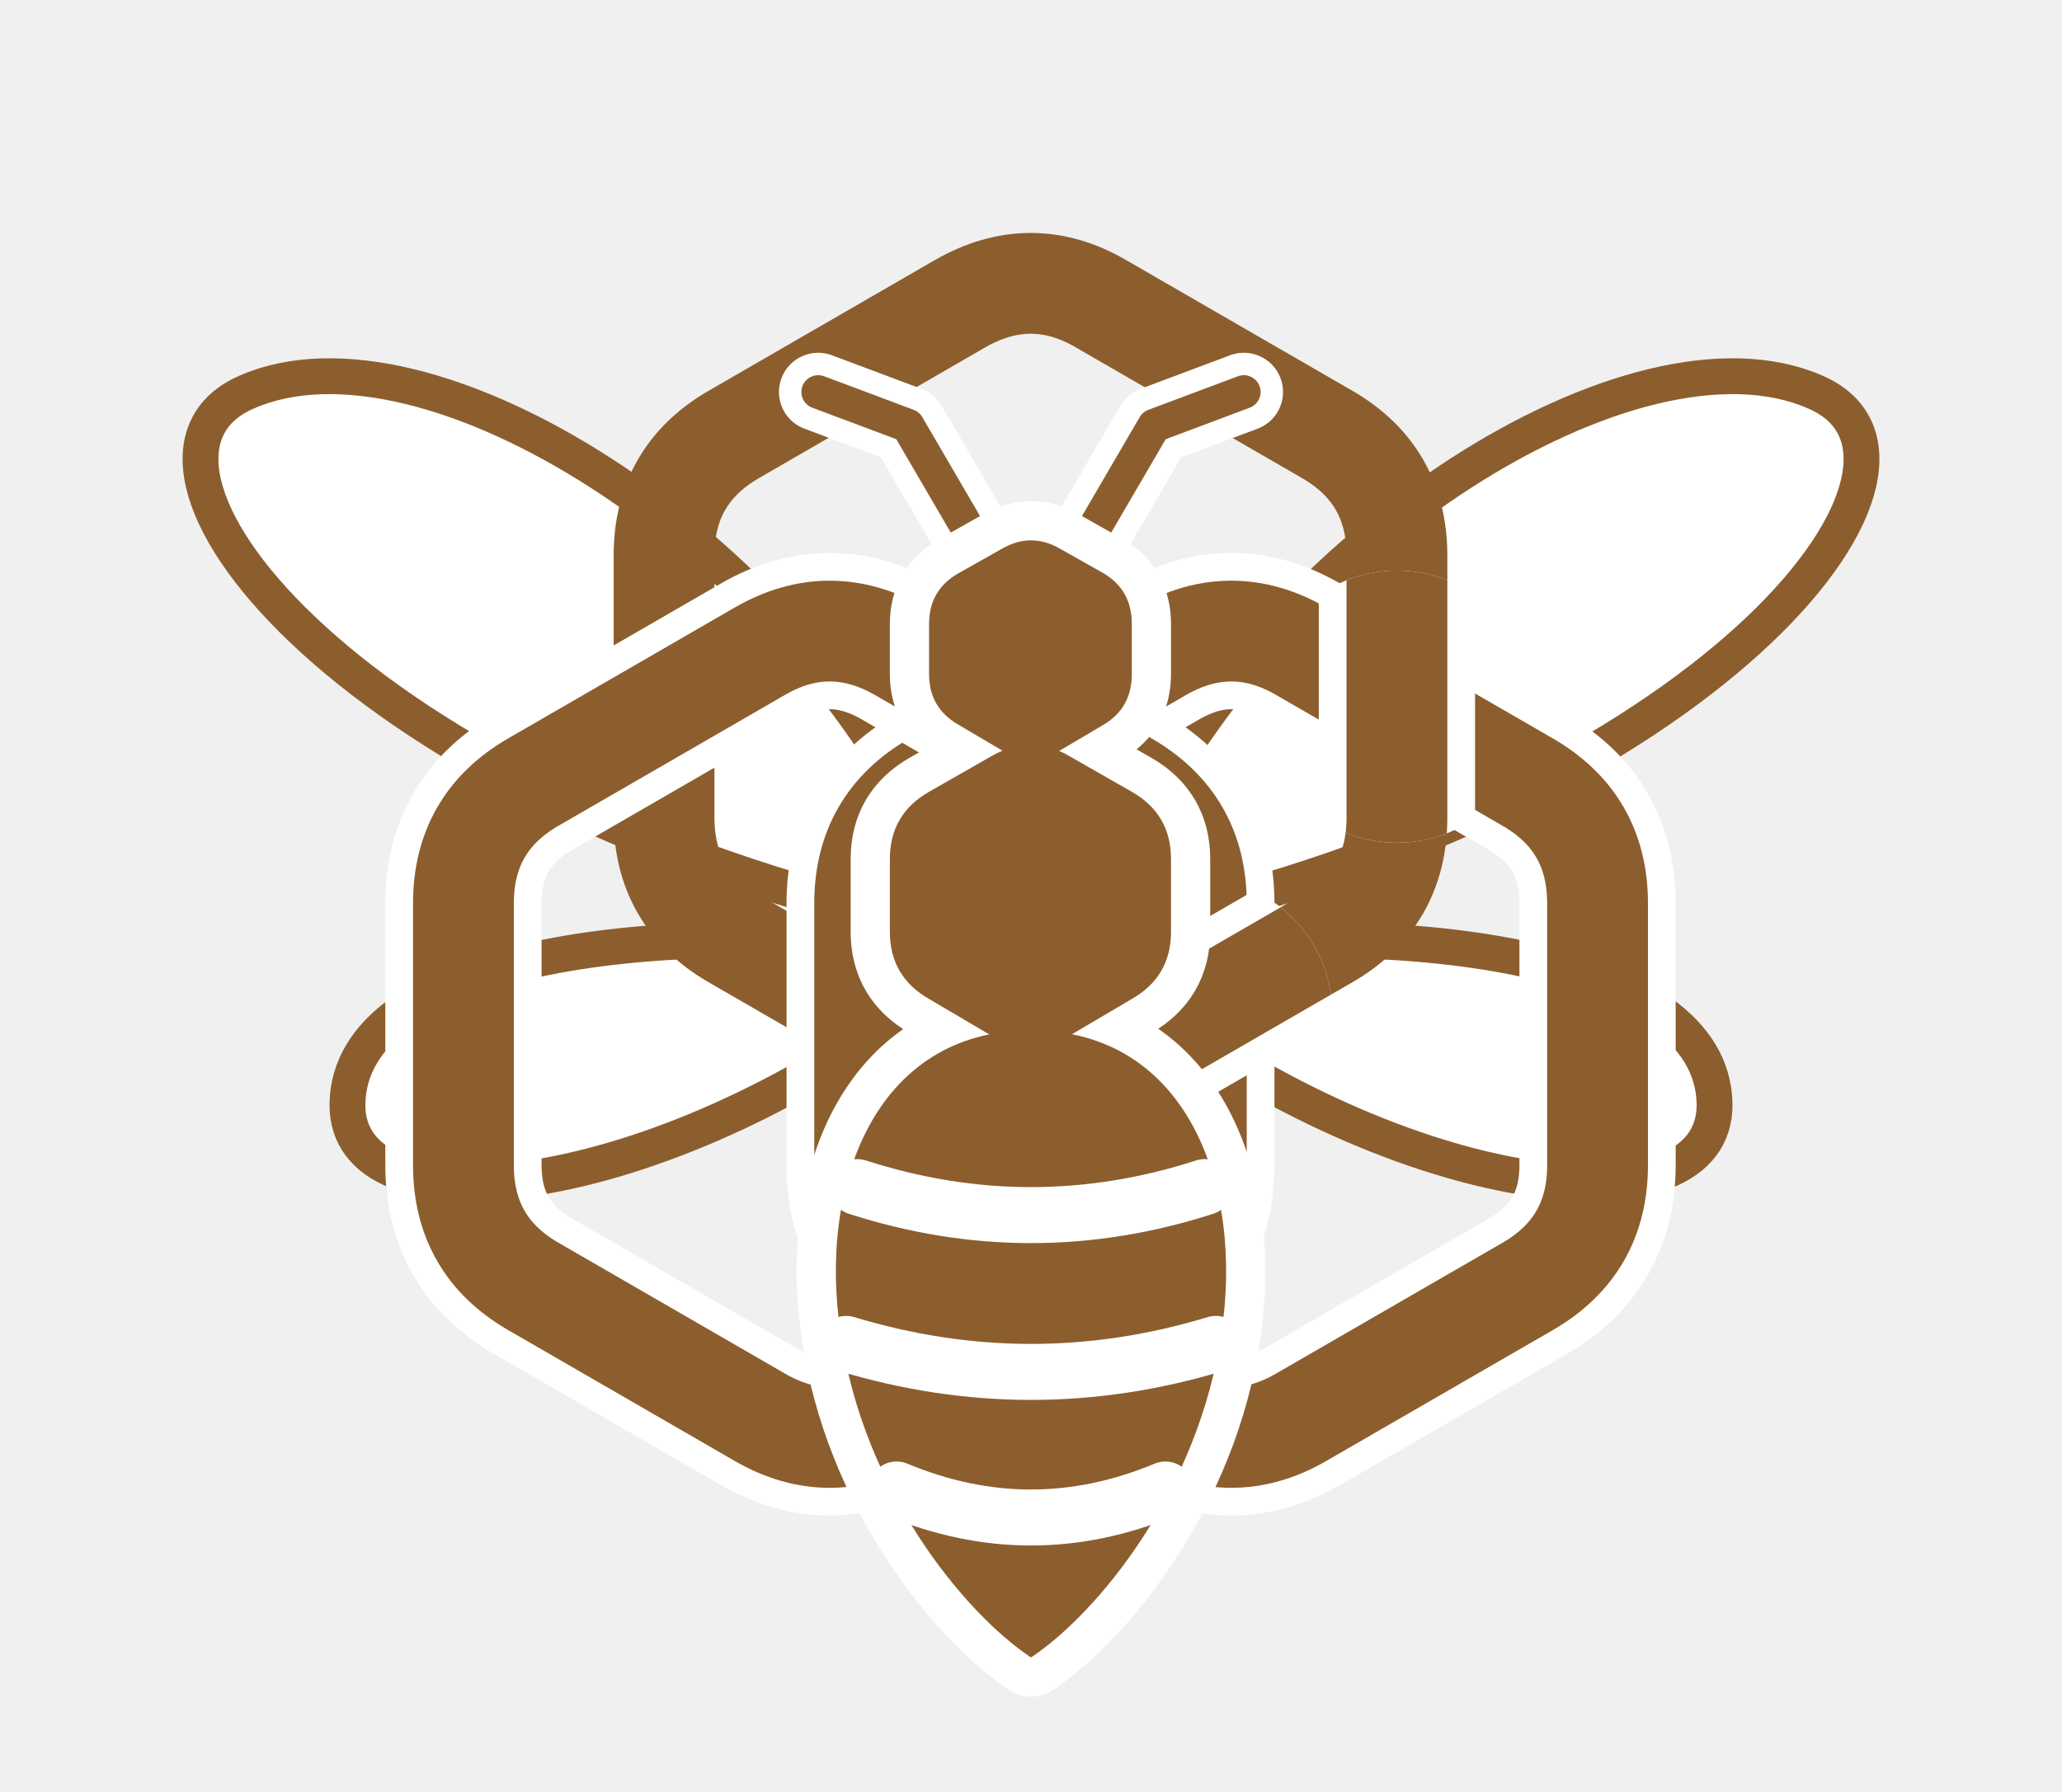
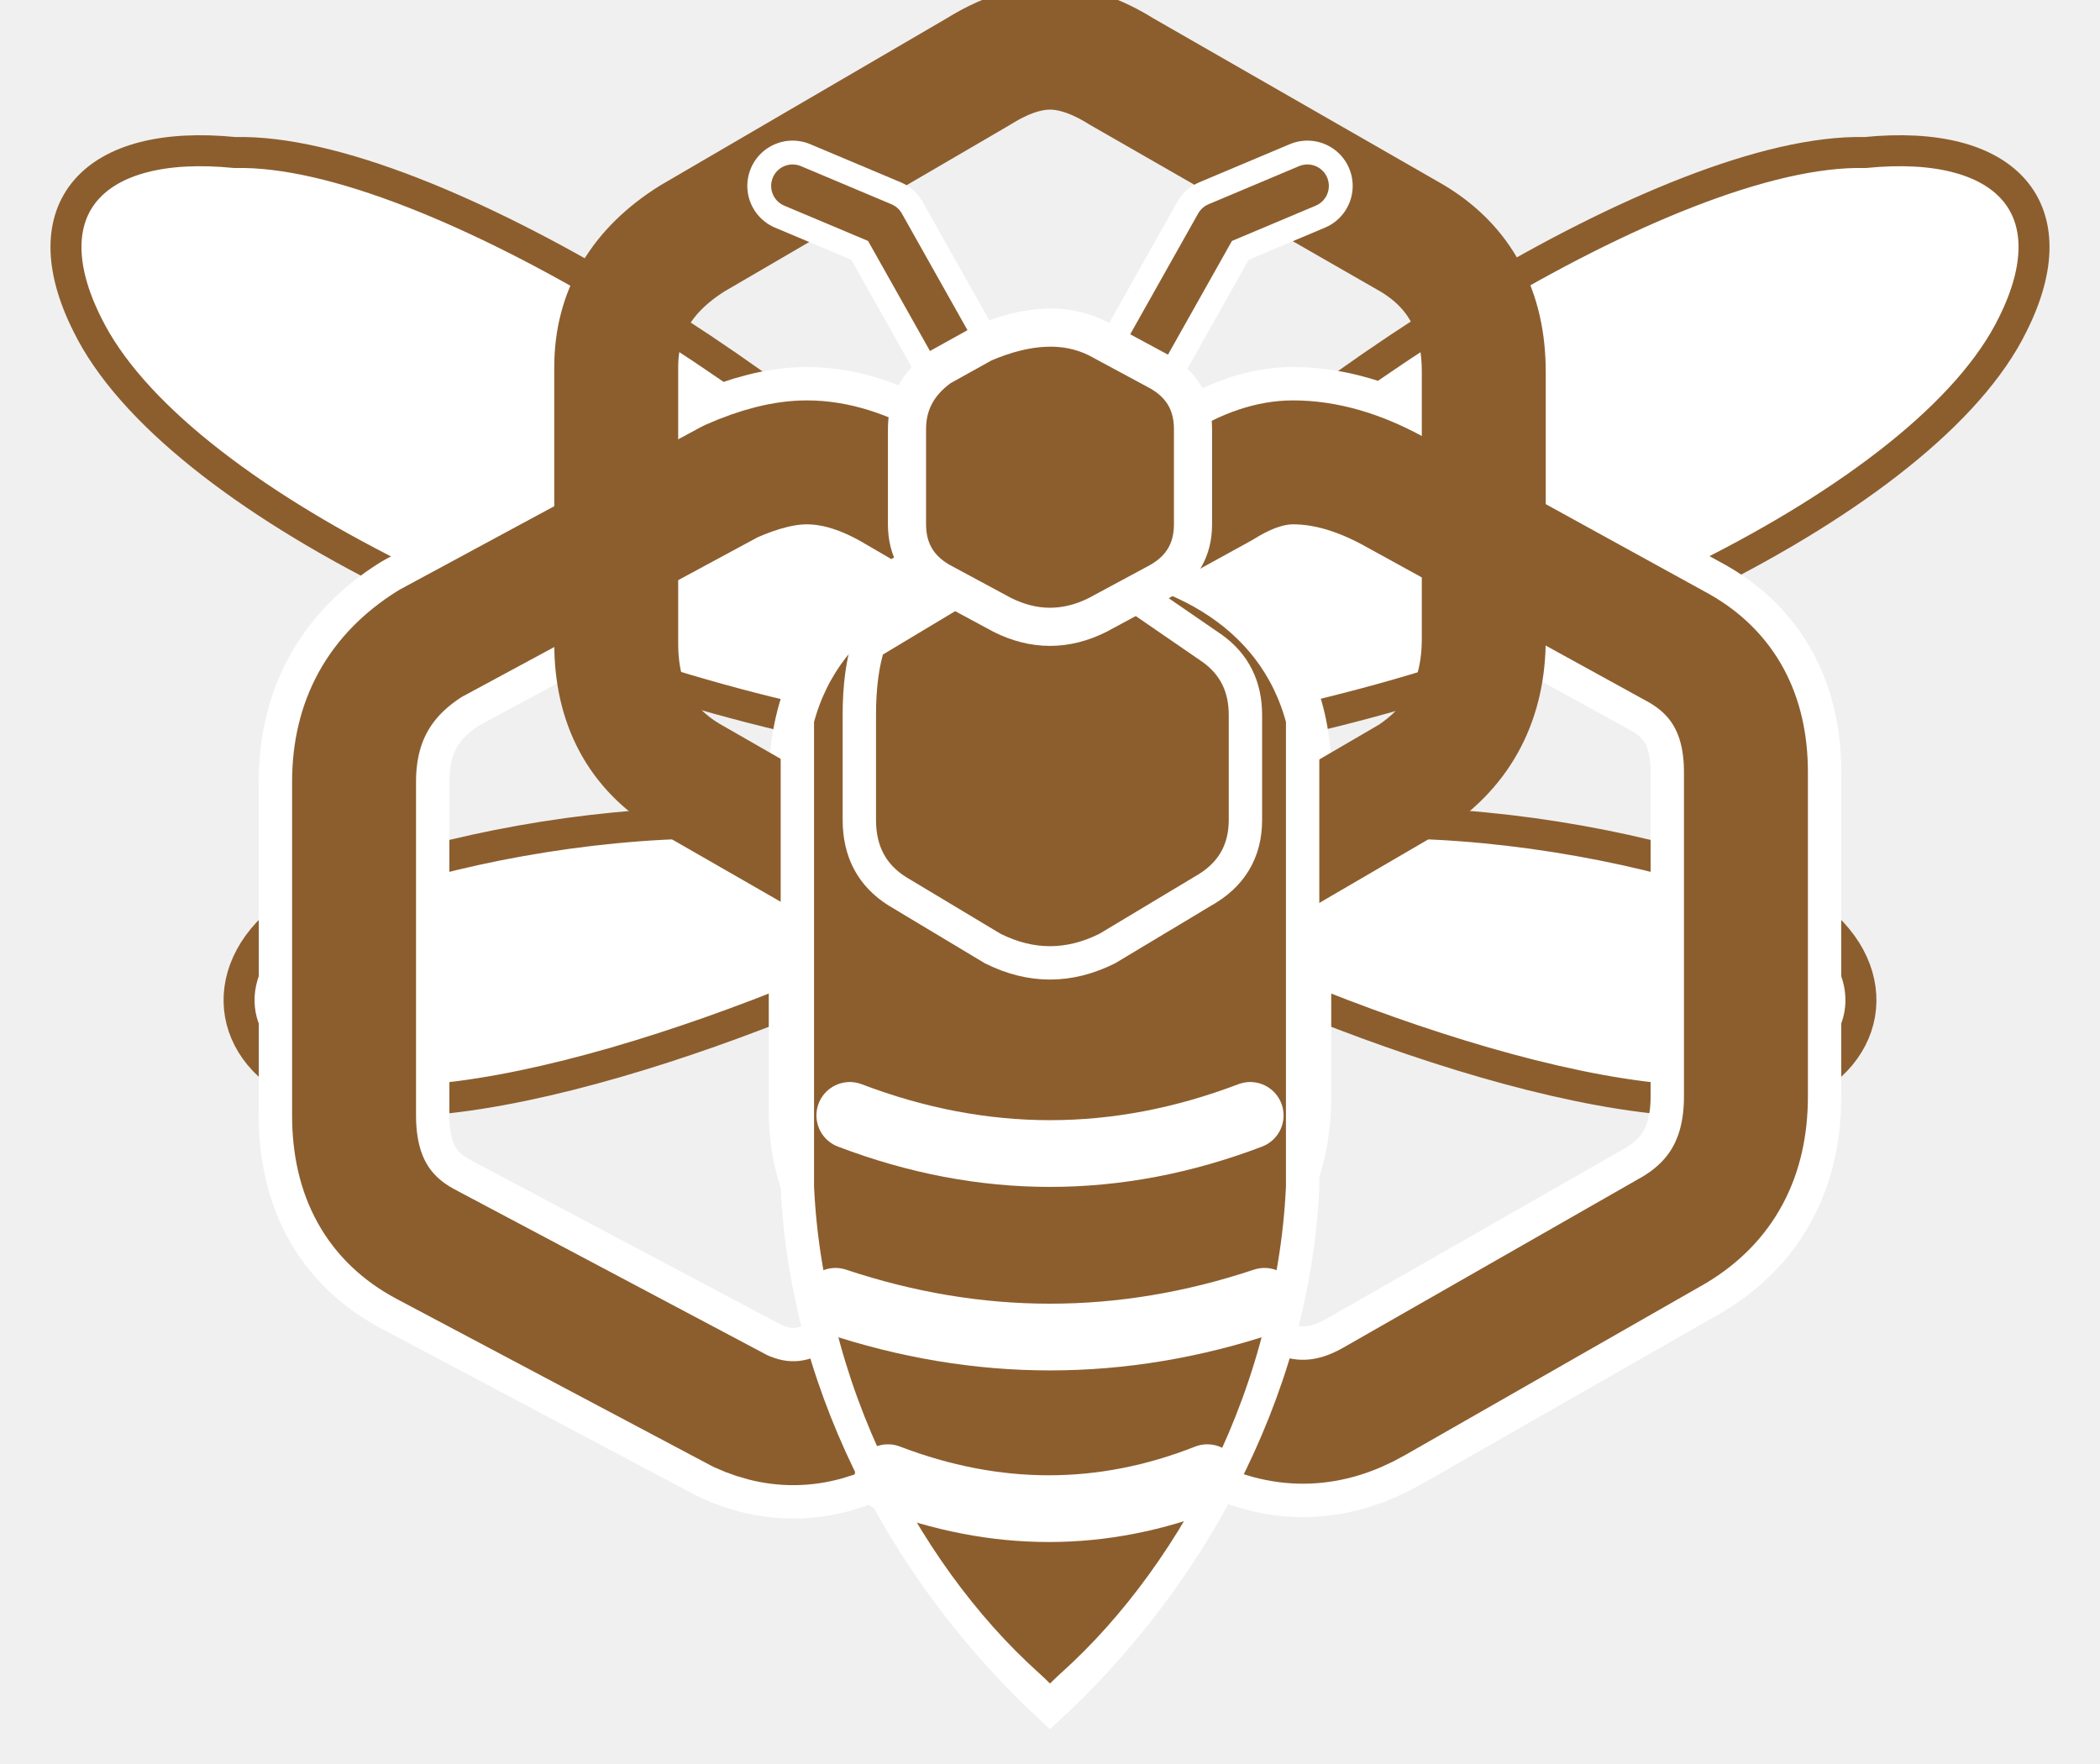
- <svg xmlns="http://www.w3.org/2000/svg" viewBox="8 22 184 160" width="512" height="445" role="img" aria-label="TOP4HoneyChains">
+ <svg xmlns="http://www.w3.org/2000/svg" viewBox="36 60 440 370" width="512" height="430" role="img" aria-label="TOP4HoneyChains">
  <defs>
    <linearGradient id="hgd" x1="0" y1="0" x2="1" y2="1">
      <stop offset="0" stop-color="#FFC23A" />
      <stop offset="1" stop-color="#E8820E" />
    </linearGradient>
    <linearGradient id="cg" x1="0" y1="0" x2="0" y2="1">
      <stop offset="0" stop-color="#C8924F" />
      <stop offset="1" stop-color="#B07838" />
    </linearGradient>
    <linearGradient id="r1" x1="0" y1="0" x2="1" y2="1">
      <stop offset="0" stop-color="#FFD25A" />
      <stop offset="1" stop-color="#FFB02E" />
    </linearGradient>
    <linearGradient id="r2" x1="0" y1="0" x2="1" y2="1">
      <stop offset="0" stop-color="#FFB547" />
      <stop offset="1" stop-color="#F08A14" />
    </linearGradient>
    <linearGradient id="r3" x1="0" y1="0" x2="1" y2="1">
      <stop offset="0" stop-color="#D29A55" />
      <stop offset="1" stop-color="#A86F33" />
    </linearGradient>
    <linearGradient id="wg" x1="0" y1="0" x2="0" y2="1">
      <stop offset="0" stop-color="#FFF6DA" />
      <stop offset="1" stop-color="#FFE3A0" />
    </linearGradient>
    <linearGradient id="tc" x1="0" y1="0" x2="0" y2="1">
      <stop offset="0" stop-color="#C8924F" />
      <stop offset="1" stop-color="#B07838" />
    </linearGradient>
    <linearGradient id="th" x1="0" y1="0" x2="1" y2="0">
      <stop offset="0" stop-color="#F5A30C" />
      <stop offset="1" stop-color="#E07010" />
    </linearGradient>
+     <linearGradient id="th-ring-left" x1="102" y1="170" x2="283" y2="362" gradientUnits="userSpaceOnUse">
+       <stop stop-color="#d39a50" />
+       <stop offset="1" stop-color="#b57b39" />
+     </linearGradient>
+     <linearGradient id="th-ring-right" x1="242" y1="154" x2="401" y2="360" gradientUnits="userSpaceOnUse">
+       <stop stop-color="#ffb538" />
+       <stop offset="1" stop-color="#f38b12" />
+     </linearGradient>
+     <linearGradient id="th-ring-top" x1="175" y1="81" x2="349" y2="255" gradientUnits="userSpaceOnUse">
+       <stop stop-color="#ffdc60" />
+       <stop offset="1" stop-color="#ffb52b" />
+     </linearGradient>
+     <linearGradient id="th-abdomen" x1="224" y1="260" x2="287" y2="402" gradientUnits="userSpaceOnUse">
+       <stop stop-color="#ffbd31" />
+       <stop offset="1" stop-color="#ef9211" />
+     </linearGradient>
+     <linearGradient id="th-thorax" x1="220" y1="190" x2="290" y2="260" gradientUnits="userSpaceOnUse">
+       <stop stop-color="#c79148" />
+       <stop offset="1" stop-color="#ab7636" />
+     </linearGradient>
  </defs>
-   <path d="M90,107 C68,104 40,107 39,120 C38,132 64,130 88,113 Z" fill="#FFFFFF" stroke="#8C5E2E" stroke-width="3.2" stroke-linejoin="round" />
-   <path d="M91,97 C78,70 46,50 30,57 C16,63 38,92 88,104 Z" fill="#FFFFFF" stroke="#8C5E2E" stroke-width="3.2" stroke-linejoin="round" />
-   <path d="M110,107 C132,104 160,107 161,120 C162,132 136,130 112,113 Z" fill="#FFFFFF" stroke="#8C5E2E" stroke-width="3.2" stroke-linejoin="round" />
-   <path d="M109,97 C122,70 154,50 170,57 C184,63 162,92 112,104 Z" fill="#FFFFFF" stroke="#8C5E2E" stroke-width="3.2" stroke-linejoin="round" />
-   <g transform="translate(100 104) scale(0.9) translate(-100 -104)">
-     <path d="M93.0,43.0 Q100.0,39.0 106.9,43.0 L129.4,56.0 Q136.3,60.0 136.3,68.0 L136.3,94.0 Q136.3,102.0 129.4,106.0 L106.9,119.0 Q100.0,123.0 93.0,119.0 L70.5,106.0 Q63.6,102.0 63.6,94.0 L63.6,68.0 Q63.6,60.0 70.5,56.0Z" fill="none" stroke="#8C5E2E" stroke-width="10" stroke-linejoin="round" />
-     <path d="M112.9,77.5 Q119.9,73.5 126.8,77.5 L149.3,90.5 Q156.2,94.5 156.2,102.5 L156.2,128.5 Q156.2,136.5 149.3,140.5 L126.8,153.5 Q119.9,157.5 112.9,153.5 L90.4,140.5 Q83.5,136.5 83.5,128.5 L83.5,102.5 Q83.5,94.5 90.4,90.5Z" fill="none" stroke="#fff" stroke-width="15.5" stroke-linejoin="round" />
-     <path d="M112.9,77.5 Q119.9,73.5 126.8,77.5 L149.3,90.5 Q156.2,94.5 156.2,102.5 L156.2,128.5 Q156.2,136.5 149.3,140.5 L126.8,153.5 Q119.9,157.5 112.9,153.5 L90.4,140.5 Q83.5,136.5 83.5,128.5 L83.5,102.5 Q83.5,94.5 90.4,90.5Z" fill="none" stroke="#8C5E2E" stroke-width="10" stroke-linejoin="round" />
-     <path d="M73.1,77.5 Q80.0,73.5 87.0,77.5 L109.5,90.5 Q116.4,94.5 116.4,102.5 L116.4,128.5 Q116.4,136.5 109.5,140.5 L87.0,153.5 Q80.0,157.5 73.1,153.5 L50.6,140.5 Q43.7,136.5 43.7,128.5 L43.7,102.5 Q43.7,94.5 50.6,90.5Z" fill="none" stroke="#fff" stroke-width="15.5" stroke-linejoin="round" />
-     <path d="M73.1,77.5 Q80.0,73.5 87.0,77.5 L109.5,90.5 Q116.4,94.5 116.4,102.5 L116.4,128.5 Q116.4,136.5 109.5,140.5 L87.0,153.5 Q80.0,157.5 73.1,153.5 L50.6,140.5 Q43.7,136.5 43.7,128.5 L43.7,102.5 Q43.7,94.5 50.6,90.5Z" fill="none" stroke="#8C5E2E" stroke-width="10" stroke-linejoin="round" />
-     <clipPath id="w1403422284560000">
-       <circle cx="136.3" cy="83.0" r="13.5" />
-     </clipPath>
-     <g clip-path="url(#w1403422284560000)">
-       <path d="M93.0,43.0 Q100.0,39.0 106.9,43.0 L129.4,56.0 Q136.3,60.0 136.3,68.0 L136.3,94.0 Q136.3,102.0 129.4,106.0 L106.9,119.0 Q100.0,123.0 93.0,119.0 L70.5,106.0 Q63.6,102.0 63.6,94.0 L63.6,68.0 Q63.6,60.0 70.5,56.0Z" fill="none" stroke="#fff" stroke-width="15.5" stroke-linejoin="round" />
-       <path d="M93.0,43.0 Q100.0,39.0 106.9,43.0 L129.4,56.0 Q136.3,60.0 136.3,68.0 L136.3,94.0 Q136.3,102.0 129.4,106.0 L106.9,119.0 Q100.0,123.0 93.0,119.0 L70.5,106.0 Q63.6,102.0 63.6,94.0 L63.6,68.0 Q63.6,60.0 70.5,56.0Z" fill="none" stroke="#8C5E2E" stroke-width="10" stroke-linejoin="round" />
+   <g>
+     <g fill="#FFFFFF" stroke="#8C5E2E" stroke-width="6.5" stroke-linejoin="round">
+       <path d="M243 183 C208 144 126 91 85 92 C55 89 42 104 54 128 C72 165 152 203 224 215Z" />
+       <path d="M239 245 C207 223 133 234 99 250 C81 261 82 280 99 288 C128 300 199 274 239 253Z" />
    </g>
-     <clipPath id="w1403422284560001">
-       <circle cx="100.0" cy="146.0" r="13.5" />
-     </clipPath>
-     <g clip-path="url(#w1403422284560001)">
-       <path d="M112.9,77.5 Q119.9,73.5 126.8,77.5 L149.3,90.5 Q156.2,94.5 156.2,102.5 L156.2,128.5 Q156.2,136.5 149.3,140.5 L126.8,153.5 Q119.9,157.5 112.9,153.5 L90.4,140.5 Q83.5,136.5 83.5,128.5 L83.5,102.5 Q83.5,94.5 90.4,90.5Z" fill="none" stroke="#fff" stroke-width="15.5" stroke-linejoin="round" />
-       <path d="M112.9,77.5 Q119.9,73.5 126.8,77.5 L149.3,90.5 Q156.2,94.5 156.2,102.5 L156.2,128.5 Q156.2,136.5 149.3,140.5 L126.8,153.5 Q119.9,157.5 112.9,153.5 L90.4,140.5 Q83.5,136.5 83.5,128.5 L83.5,102.5 Q83.5,94.5 90.4,90.5Z" fill="none" stroke="#8C5E2E" stroke-width="10" stroke-linejoin="round" />
-     </g>
-     <clipPath id="w1403422284560002">
-       <circle cx="116.4" cy="113.5" r="13.5" />
-     </clipPath>
-     <g clip-path="url(#w1403422284560002)">
-       <path d="M93.0,43.0 Q100.0,39.0 106.9,43.0 L129.4,56.0 Q136.3,60.0 136.3,68.0 L136.3,94.0 Q136.3,102.0 129.4,106.0 L106.9,119.0 Q100.0,123.0 93.0,119.0 L70.5,106.0 Q63.6,102.0 63.6,94.0 L63.6,68.0 Q63.6,60.0 70.5,56.0Z" fill="none" stroke="#fff" stroke-width="15.5" stroke-linejoin="round" />
-       <path d="M93.0,43.0 Q100.0,39.0 106.9,43.0 L129.4,56.0 Q136.3,60.0 136.3,68.0 L136.3,94.0 Q136.3,102.0 129.4,106.0 L106.9,119.0 Q100.0,123.0 93.0,119.0 L70.5,106.0 Q63.6,102.0 63.6,94.0 L63.6,68.0 Q63.6,60.0 70.5,56.0Z" fill="none" stroke="#8C5E2E" stroke-width="10" stroke-linejoin="round" />
+     <g fill="#FFFFFF" stroke="#8C5E2E" stroke-width="6.5" stroke-linejoin="round">
+       <path d="M269 183 C304 144 386 91 427 92 C457 89 470 104 458 128 C440 165 360 203 288 215Z" />
+       <path d="M273 245 C305 223 379 234 413 250 C431 261 430 280 413 288 C384 300 313 274 273 253Z" />
    </g>
  </g>
-   <path d="M96,72 L89,60 L81,57 M104,72 L111,60 L119,57" fill="none" stroke="#fff" stroke-width="7" stroke-linecap="round" stroke-linejoin="round" />
-   <path d="M96,72 L89,60 L81,57 M104,72 L111,60 L119,57" fill="none" stroke="#8C5E2E" stroke-width="3" stroke-linecap="round" stroke-linejoin="round" />
-   <path d="M97.4,71.0 Q100.0,69.5 102.6,71.0 L106.5,73.2 Q109.0,74.7 109.0,77.7 L109.0,82.2 Q109.0,85.2 106.5,86.7 L102.6,89.0 Q100.0,90.5 97.4,89.0 L93.5,86.7 Q90.9,85.2 90.9,82.2 L90.9,77.7 Q90.9,74.7 93.5,73.2Z" stroke="#fff" stroke-width="7" stroke-linejoin="round" fill="#fff" />
-   <path d="M96.5,89.5 Q100.0,87.5 103.4,89.5 L109.0,92.7 Q112.5,94.7 112.5,98.7 L112.5,105.2 Q112.5,109.2 109.0,111.2 L103.4,114.5 Q100.0,116.5 96.5,114.5 L90.9,111.2 Q87.4,109.2 87.4,105.2 L87.4,98.7 Q87.4,94.7 90.9,92.7Z" stroke="#fff" stroke-width="7" stroke-linejoin="round" fill="#fff" />
-   <path d="M100,114 C114,114 119,128 117,141 C115,155 106,166 100,170 C94,166 85,155 83,141 C81,128 86,114 100,114Z" stroke="#fff" stroke-width="7" stroke-linejoin="round" fill="#fff" />
-   <path d="M100,114 C114,114 119,128 117,141 C115,155 106,166 100,170 C94,166 85,155 83,141 C81,128 86,114 100,114Z" fill="#8C5E2E" />
-   <path d="M84.5,128 Q100,133 115.5,128" fill="none" stroke="#FFFFFF" stroke-width="5" stroke-linecap="round" />
-   <path d="M83.5,142 Q100,147 116.5,142" fill="none" stroke="#FFFFFF" stroke-width="5" stroke-linecap="round" />
-   <path d="M88,155 Q100,160 112,155" fill="none" stroke="#FFFFFF" stroke-width="5" stroke-linecap="round" />
-   <path d="M96.5,89.5 Q100.0,87.5 103.4,89.5 L109.0,92.7 Q112.5,94.7 112.5,98.7 L112.5,105.2 Q112.5,109.2 109.0,111.2 L103.4,114.5 Q100.0,116.5 96.5,114.5 L90.9,111.2 Q87.4,109.2 87.4,105.2 L87.4,98.7 Q87.4,94.7 90.9,92.7Z" fill="#8C5E2E" />
-   <path d="M97.4,71.0 Q100.0,69.5 102.6,71.0 L106.5,73.2 Q109.0,74.7 109.0,77.7 L109.0,82.2 Q109.0,85.2 106.5,86.7 L102.6,89.0 Q100.0,90.5 97.4,89.0 L93.5,86.7 Q90.9,85.2 90.9,82.2 L90.9,77.7 Q90.9,74.7 93.5,73.2Z" fill="#8C5E2E" />
+   <g fill="none" stroke-linecap="round" stroke-linejoin="round">
+     <path d="M205 157 Q214 157 224 163 L279 195 Q295 204 295 222 V290 Q295 309 279 318 L217 354 Q204 362 191 356 L125 321 Q110 313 110 294 V224 Q110 205 126 195 L189 161 Q198 157 205 157Z" stroke="#fff" stroke-width="40" />
+     <path d="M205 157 Q214 157 224 163 L279 195 Q295 204 295 222 V290 Q295 309 279 318 L217 354 Q204 362 191 356 L125 321 Q110 313 110 294 V224 Q110 205 126 195 L189 161 Q198 157 205 157Z" stroke="#8C5E2E" stroke-width="26" />
+     <path d="M307 157 Q317 157 328 163 L388 196 Q402 204 402 222 V290 Q402 309 387 318 L324 354 Q310 362 296 355 L232 319 Q217 310 217 293 V224 Q217 205 232 195 L292 162 Q300 157 307 157Z" stroke="#fff" stroke-width="40" />
+     <path d="M307 157 Q317 157 328 163 L388 196 Q402 204 402 222 V290 Q402 309 387 318 L324 354 Q310 362 296 355 L232 319 Q217 310 217 293 V224 Q217 205 232 195 L292 162 Q300 157 307 157Z" stroke="#8C5E2E" stroke-width="26" />
+     <path d="M256 70 Q263 70 271 75 L332 110 Q347 119 347 138 V194 Q347 213 332 223 L272 258 Q256 267 241 258 L180 223 Q165 214 165 195 V137 Q165 120 181 110 L241 75 Q249 70 256 70Z" stroke="#8C5E2E" stroke-width="26" />
+   </g>
+   <g>
+     <g fill="none" stroke-linecap="round" stroke-linejoin="round">
+       <path d="M239 139 L221 107 L202 99 M273 139 L291 107 L310 99" stroke="#fff" stroke-width="19" />
+       <path d="M239 139 L221 107 L202 99 M273 139 L291 107 L310 99" stroke="#8C5E2E" stroke-width="9" />
+     </g>
+     <path d="M256 176 C231 177 209 188 203 211 L203 309 C205 353 228 392 256 418 C284 392 307 353 309 309 L309 211 C303 188 281 177 256 176Z" fill="#8C5E2E" stroke="#fff" stroke-width="7" />
+     <path d="M256 248 C226 258 207 277 207 306 C207 350 230 391 256 413 C282 391 305 350 305 306 C305 277 286 258 256 248Z" fill="#8C5E2E" />
+     <path d="M238 183 L218 195 Q216 201 216 210 V232 Q216 242 224 247 L244 259 Q256 265 268 259 L288 247 Q297 242 297 232 V210 Q297 201 290 196 L274 185Z" fill="#8C5E2E" stroke="#fff" stroke-width="7" stroke-linejoin="round" />
+     <g fill="none" stroke="#FFFFFF" stroke-width="14" stroke-linecap="round">
+       <path d="M214 294 Q256 310 298 294 M211 333 Q256 348 301 333 M222 370 Q256 383 289 370" />
+     </g>
+     <path d="M242 132 L233 137 Q226 142 226 150 V170 Q226 178 233 182 L246 189 Q256 194 266 189 L279 182 Q286 178 286 170 V150 Q286 142 279 138 L266 131 Q256 126 242 132Z" fill="#8C5E2E" stroke="#fff" stroke-width="8" stroke-linejoin="round" />
+   </g>
</svg>
